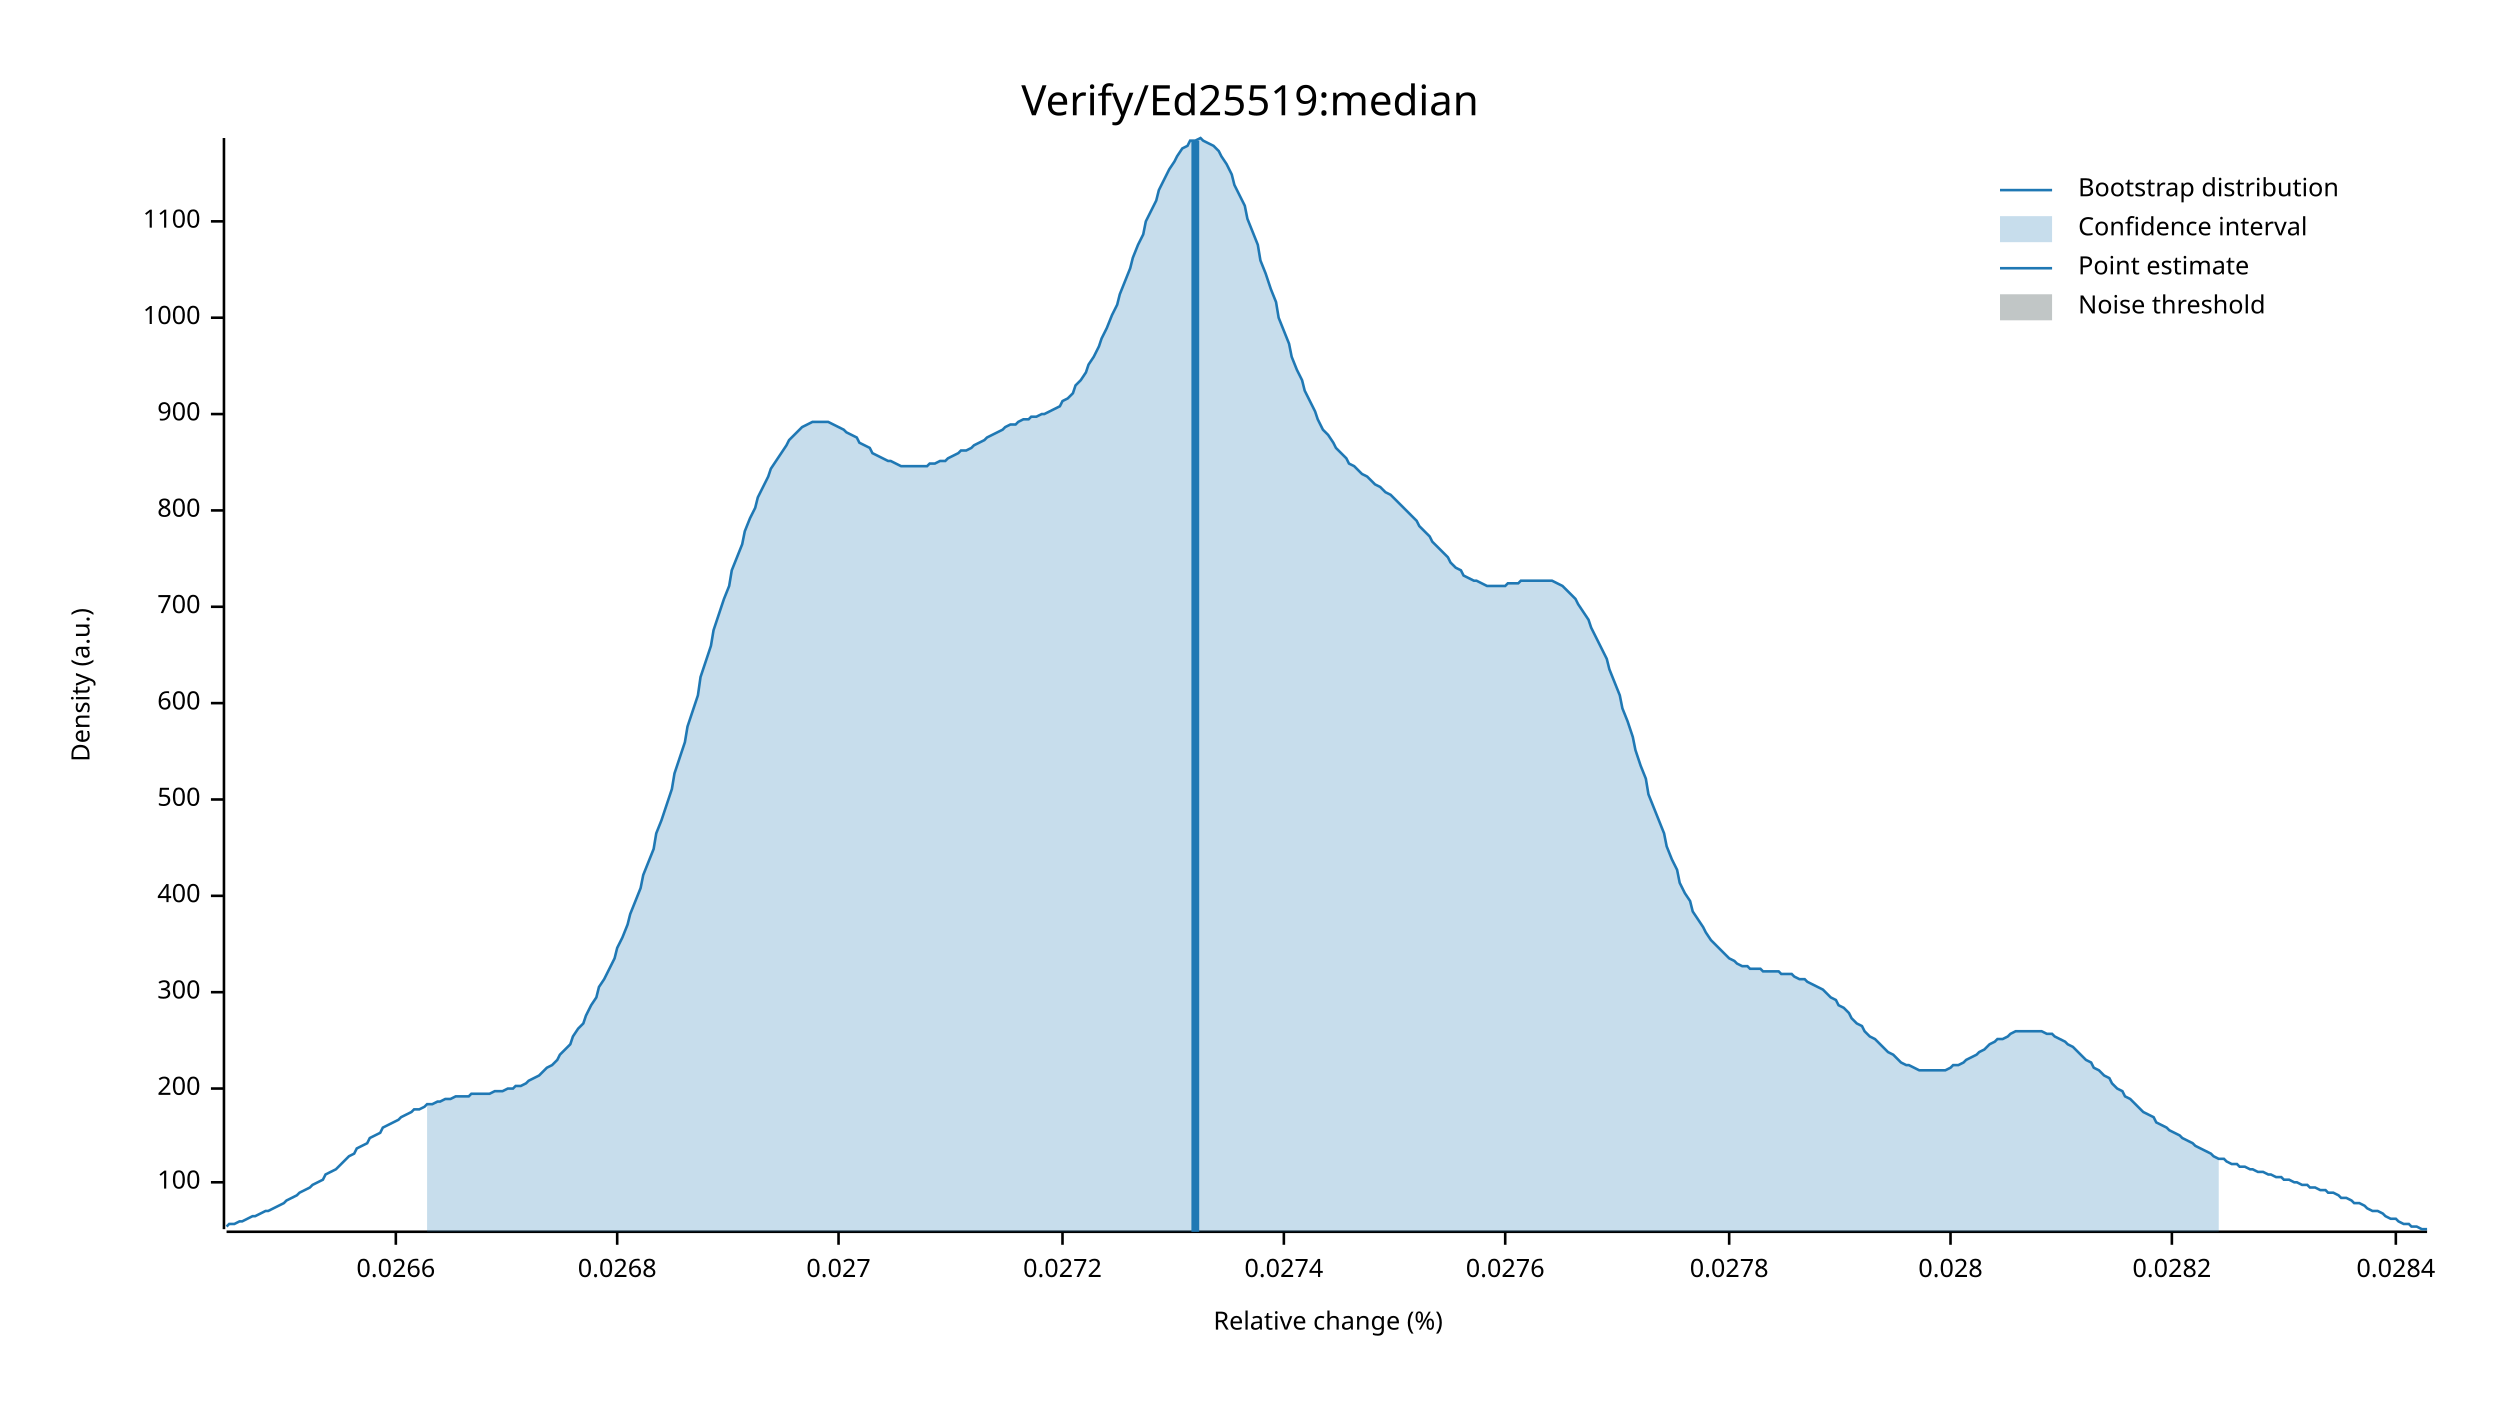
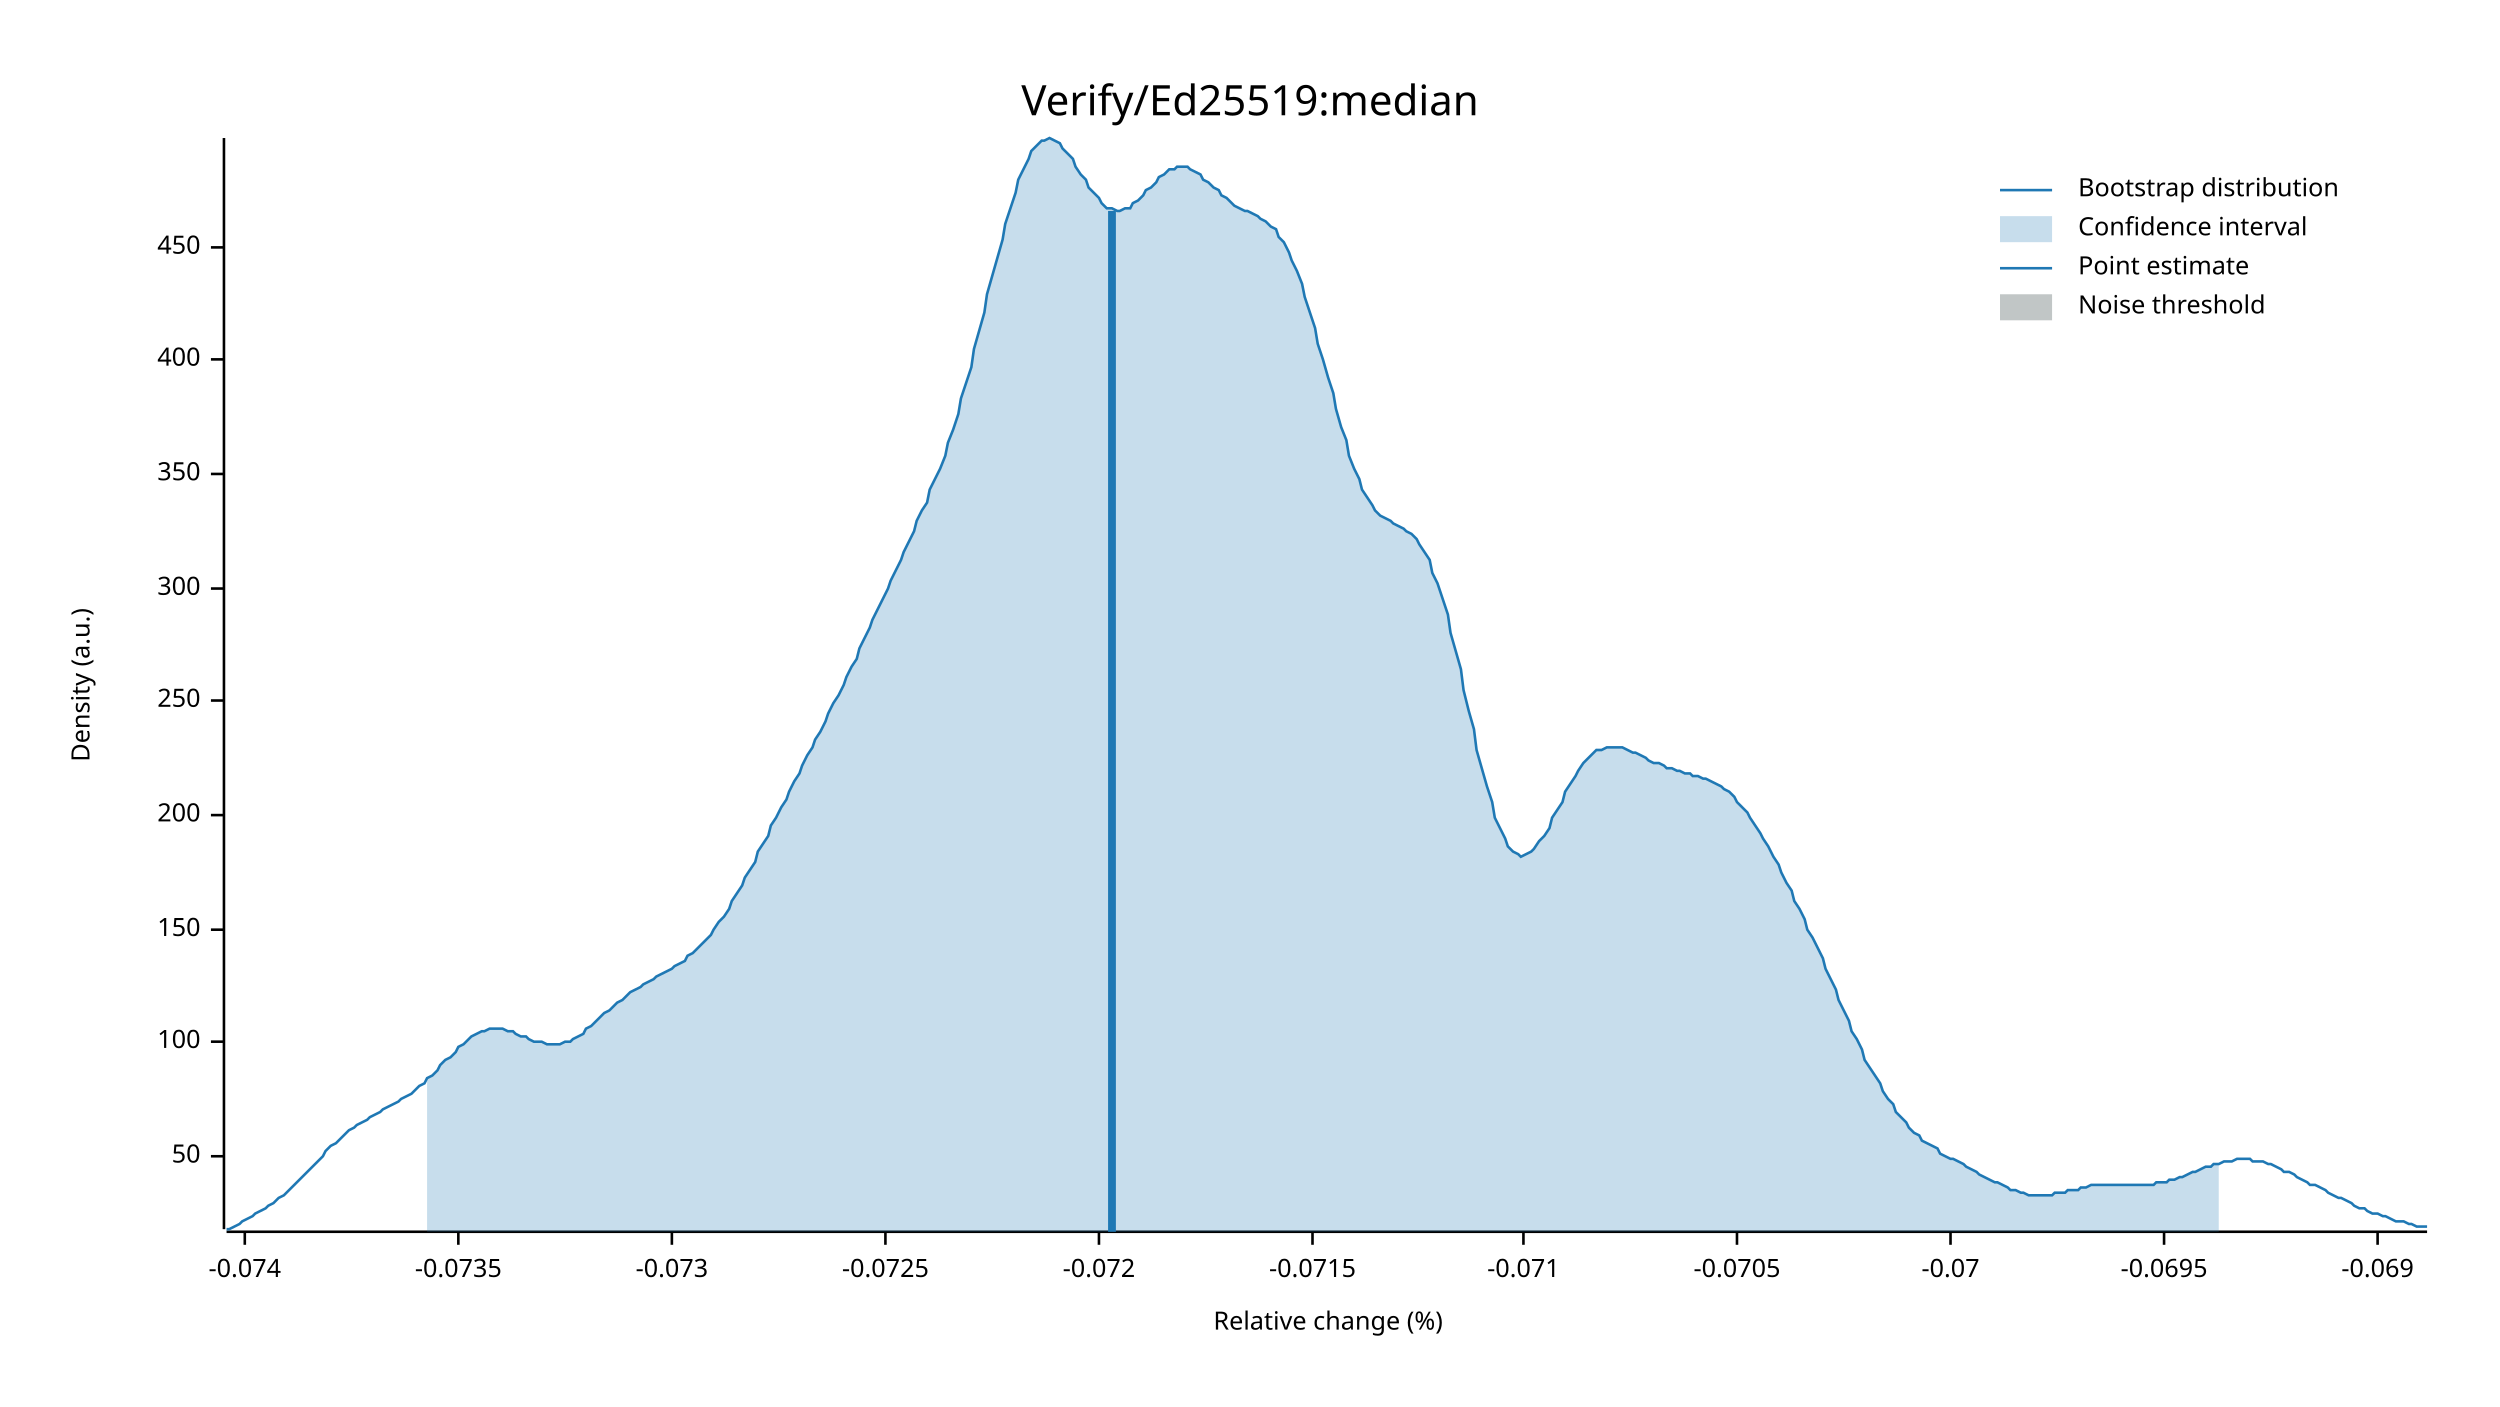
<svg xmlns="http://www.w3.org/2000/svg" width="960" height="540" viewBox="0 0 960 540">
  <text x="480" y="32" dy="0.76em" text-anchor="middle" font-family="sans-serif" font-size="16.129" opacity="1" fill="#000000">
Verify/Ed25519:median
</text>
  <text x="27" y="263" dy="0.76em" text-anchor="middle" font-family="sans-serif" font-size="9.677" opacity="1" fill="#000000" transform="rotate(270, 27, 263)">
Density (a.u.)
</text>
  <text x="510" y="513" dy="-0.5ex" text-anchor="middle" font-family="sans-serif" font-size="9.677" opacity="1" fill="#000000">
Relative change (%)
</text>
  <polyline fill="none" opacity="1" stroke="#000000" stroke-width="1" points="86,53 86,472 " />
-   <text x="77" y="454" dy="0.5ex" text-anchor="end" font-family="sans-serif" font-size="9.677" opacity="1" fill="#000000">
+   <text x="77" y="444" dy="0.5ex" text-anchor="end" font-family="sans-serif" font-size="9.677" opacity="1" fill="#000000">
+ 50
+ </text>
+   <polyline fill="none" opacity="1" stroke="#000000" stroke-width="1" points="81,444 86,444 " />
+   <text x="77" y="400" dy="0.5ex" text-anchor="end" font-family="sans-serif" font-size="9.677" opacity="1" fill="#000000">
100
</text>
-   <polyline fill="none" opacity="1" stroke="#000000" stroke-width="1" points="81,454 86,454 " />
-   <text x="77" y="418" dy="0.5ex" text-anchor="end" font-family="sans-serif" font-size="9.677" opacity="1" fill="#000000">
+   <polyline fill="none" opacity="1" stroke="#000000" stroke-width="1" points="81,400 86,400 " />
+   <text x="77" y="357" dy="0.5ex" text-anchor="end" font-family="sans-serif" font-size="9.677" opacity="1" fill="#000000">
+ 150
+ </text>
+   <polyline fill="none" opacity="1" stroke="#000000" stroke-width="1" points="81,357 86,357 " />
+   <text x="77" y="313" dy="0.5ex" text-anchor="end" font-family="sans-serif" font-size="9.677" opacity="1" fill="#000000">
200
</text>
-   <polyline fill="none" opacity="1" stroke="#000000" stroke-width="1" points="81,418 86,418 " />
-   <text x="77" y="381" dy="0.5ex" text-anchor="end" font-family="sans-serif" font-size="9.677" opacity="1" fill="#000000">
+   <polyline fill="none" opacity="1" stroke="#000000" stroke-width="1" points="81,313 86,313 " />
+   <text x="77" y="269" dy="0.5ex" text-anchor="end" font-family="sans-serif" font-size="9.677" opacity="1" fill="#000000">
+ 250
+ </text>
+   <polyline fill="none" opacity="1" stroke="#000000" stroke-width="1" points="81,269 86,269 " />
+   <text x="77" y="226" dy="0.5ex" text-anchor="end" font-family="sans-serif" font-size="9.677" opacity="1" fill="#000000">
300
</text>
-   <polyline fill="none" opacity="1" stroke="#000000" stroke-width="1" points="81,381 86,381 " />
-   <text x="77" y="344" dy="0.5ex" text-anchor="end" font-family="sans-serif" font-size="9.677" opacity="1" fill="#000000">
+   <polyline fill="none" opacity="1" stroke="#000000" stroke-width="1" points="81,226 86,226 " />
+   <text x="77" y="182" dy="0.5ex" text-anchor="end" font-family="sans-serif" font-size="9.677" opacity="1" fill="#000000">
+ 350
+ </text>
+   <polyline fill="none" opacity="1" stroke="#000000" stroke-width="1" points="81,182 86,182 " />
+   <text x="77" y="138" dy="0.5ex" text-anchor="end" font-family="sans-serif" font-size="9.677" opacity="1" fill="#000000">
400
</text>
-   <polyline fill="none" opacity="1" stroke="#000000" stroke-width="1" points="81,344 86,344 " />
-   <text x="77" y="307" dy="0.5ex" text-anchor="end" font-family="sans-serif" font-size="9.677" opacity="1" fill="#000000">
- 500
+   <polyline fill="none" opacity="1" stroke="#000000" stroke-width="1" points="81,138 86,138 " />
+   <text x="77" y="95" dy="0.5ex" text-anchor="end" font-family="sans-serif" font-size="9.677" opacity="1" fill="#000000">
+ 450
</text>
-   <polyline fill="none" opacity="1" stroke="#000000" stroke-width="1" points="81,307 86,307 " />
-   <text x="77" y="270" dy="0.5ex" text-anchor="end" font-family="sans-serif" font-size="9.677" opacity="1" fill="#000000">
- 600
+   <polyline fill="none" opacity="1" stroke="#000000" stroke-width="1" points="81,95 86,95 " />
+   <polyline fill="none" opacity="1" stroke="#000000" stroke-width="1" points="87,473 932,473 " />
+   <text x="94" y="483" dy="0.76em" text-anchor="middle" font-family="sans-serif" font-size="9.677" opacity="1" fill="#000000">
+ -0.074
</text>
-   <polyline fill="none" opacity="1" stroke="#000000" stroke-width="1" points="81,270 86,270 " />
-   <text x="77" y="233" dy="0.5ex" text-anchor="end" font-family="sans-serif" font-size="9.677" opacity="1" fill="#000000">
- 700
+   <polyline fill="none" opacity="1" stroke="#000000" stroke-width="1" points="94,473 94,478 " />
+   <text x="176" y="483" dy="0.76em" text-anchor="middle" font-family="sans-serif" font-size="9.677" opacity="1" fill="#000000">
+ -0.0735
</text>
-   <polyline fill="none" opacity="1" stroke="#000000" stroke-width="1" points="81,233 86,233 " />
-   <text x="77" y="196" dy="0.5ex" text-anchor="end" font-family="sans-serif" font-size="9.677" opacity="1" fill="#000000">
- 800
+   <polyline fill="none" opacity="1" stroke="#000000" stroke-width="1" points="176,473 176,478 " />
+   <text x="258" y="483" dy="0.76em" text-anchor="middle" font-family="sans-serif" font-size="9.677" opacity="1" fill="#000000">
+ -0.073
</text>
-   <polyline fill="none" opacity="1" stroke="#000000" stroke-width="1" points="81,196 86,196 " />
-   <text x="77" y="159" dy="0.5ex" text-anchor="end" font-family="sans-serif" font-size="9.677" opacity="1" fill="#000000">
- 900
+   <polyline fill="none" opacity="1" stroke="#000000" stroke-width="1" points="258,473 258,478 " />
+   <text x="340" y="483" dy="0.76em" text-anchor="middle" font-family="sans-serif" font-size="9.677" opacity="1" fill="#000000">
+ -0.0725
</text>
-   <polyline fill="none" opacity="1" stroke="#000000" stroke-width="1" points="81,159 86,159 " />
-   <text x="77" y="122" dy="0.5ex" text-anchor="end" font-family="sans-serif" font-size="9.677" opacity="1" fill="#000000">
- 1000
+   <polyline fill="none" opacity="1" stroke="#000000" stroke-width="1" points="340,473 340,478 " />
+   <text x="422" y="483" dy="0.76em" text-anchor="middle" font-family="sans-serif" font-size="9.677" opacity="1" fill="#000000">
+ -0.072
</text>
-   <polyline fill="none" opacity="1" stroke="#000000" stroke-width="1" points="81,122 86,122 " />
-   <text x="77" y="85" dy="0.5ex" text-anchor="end" font-family="sans-serif" font-size="9.677" opacity="1" fill="#000000">
- 1100
+   <polyline fill="none" opacity="1" stroke="#000000" stroke-width="1" points="422,473 422,478 " />
+   <text x="504" y="483" dy="0.76em" text-anchor="middle" font-family="sans-serif" font-size="9.677" opacity="1" fill="#000000">
+ -0.0715
</text>
-   <polyline fill="none" opacity="1" stroke="#000000" stroke-width="1" points="81,85 86,85 " />
-   <polyline fill="none" opacity="1" stroke="#000000" stroke-width="1" points="87,473 932,473 " />
-   <text x="152" y="483" dy="0.76em" text-anchor="middle" font-family="sans-serif" font-size="9.677" opacity="1" fill="#000000">
- 0.0266
+   <polyline fill="none" opacity="1" stroke="#000000" stroke-width="1" points="504,473 504,478 " />
+   <text x="585" y="483" dy="0.76em" text-anchor="middle" font-family="sans-serif" font-size="9.677" opacity="1" fill="#000000">
+ -0.071
</text>
-   <polyline fill="none" opacity="1" stroke="#000000" stroke-width="1" points="152,473 152,478 " />
-   <text x="237" y="483" dy="0.76em" text-anchor="middle" font-family="sans-serif" font-size="9.677" opacity="1" fill="#000000">
- 0.0268
+   <polyline fill="none" opacity="1" stroke="#000000" stroke-width="1" points="585,473 585,478 " />
+   <text x="667" y="483" dy="0.76em" text-anchor="middle" font-family="sans-serif" font-size="9.677" opacity="1" fill="#000000">
+ -0.0705
</text>
-   <polyline fill="none" opacity="1" stroke="#000000" stroke-width="1" points="237,473 237,478 " />
-   <text x="322" y="483" dy="0.76em" text-anchor="middle" font-family="sans-serif" font-size="9.677" opacity="1" fill="#000000">
- 0.027
- </text>
-   <polyline fill="none" opacity="1" stroke="#000000" stroke-width="1" points="322,473 322,478 " />
-   <text x="408" y="483" dy="0.76em" text-anchor="middle" font-family="sans-serif" font-size="9.677" opacity="1" fill="#000000">
- 0.0272
- </text>
-   <polyline fill="none" opacity="1" stroke="#000000" stroke-width="1" points="408,473 408,478 " />
-   <text x="493" y="483" dy="0.76em" text-anchor="middle" font-family="sans-serif" font-size="9.677" opacity="1" fill="#000000">
- 0.0274
- </text>
-   <polyline fill="none" opacity="1" stroke="#000000" stroke-width="1" points="493,473 493,478 " />
-   <text x="578" y="483" dy="0.76em" text-anchor="middle" font-family="sans-serif" font-size="9.677" opacity="1" fill="#000000">
- 0.0276
- </text>
-   <polyline fill="none" opacity="1" stroke="#000000" stroke-width="1" points="578,473 578,478 " />
-   <text x="664" y="483" dy="0.76em" text-anchor="middle" font-family="sans-serif" font-size="9.677" opacity="1" fill="#000000">
- 0.0278
- </text>
-   <polyline fill="none" opacity="1" stroke="#000000" stroke-width="1" points="664,473 664,478 " />
+   <polyline fill="none" opacity="1" stroke="#000000" stroke-width="1" points="667,473 667,478 " />
  <text x="749" y="483" dy="0.76em" text-anchor="middle" font-family="sans-serif" font-size="9.677" opacity="1" fill="#000000">
- 0.028
+ -0.07
</text>
  <polyline fill="none" opacity="1" stroke="#000000" stroke-width="1" points="749,473 749,478 " />
-   <text x="834" y="483" dy="0.76em" text-anchor="middle" font-family="sans-serif" font-size="9.677" opacity="1" fill="#000000">
- 0.0282
+   <text x="831" y="483" dy="0.76em" text-anchor="middle" font-family="sans-serif" font-size="9.677" opacity="1" fill="#000000">
+ -0.0695
</text>
-   <polyline fill="none" opacity="1" stroke="#000000" stroke-width="1" points="834,473 834,478 " />
-   <text x="920" y="483" dy="0.76em" text-anchor="middle" font-family="sans-serif" font-size="9.677" opacity="1" fill="#000000">
- 0.0284
+   <polyline fill="none" opacity="1" stroke="#000000" stroke-width="1" points="831,473 831,478 " />
+   <text x="913" y="483" dy="0.76em" text-anchor="middle" font-family="sans-serif" font-size="9.677" opacity="1" fill="#000000">
+ -0.069
</text>
-   <polyline fill="none" opacity="1" stroke="#000000" stroke-width="1" points="920,473 920,478 " />
-   <polyline fill="none" opacity="1" stroke="#1F78B4" stroke-width="1" points="87,471 88,470 90,470 92,469 93,469 95,468 97,467 98,467 100,466 102,465 103,465 105,464 107,463 109,462 110,461 112,460 114,459 115,458 117,457 119,456 120,455 122,454 124,453 125,451 127,450 129,449 131,447 132,446 134,444 136,443 137,441 139,440 141,439 142,437 144,436 146,435 147,433 149,432 151,431 153,430 154,429 156,428 158,427 159,426 161,426 163,425 164,424 166,424 168,423 169,423 171,422 173,422 175,421 176,421 178,421 180,421 181,420 183,420 185,420 186,420 188,420 190,419 191,419 193,419 195,418 197,418 198,417 200,417 202,416 203,415 205,414 207,413 208,412 210,410 212,409 214,407 215,405 217,403 219,401 220,398 222,395 224,393 225,390 227,386 229,383 230,379 232,376 234,372 236,368 237,364 239,360 241,355 242,351 244,346 246,341 247,336 249,331 251,326 252,320 254,315 256,309 258,303 259,297 261,291 263,285 264,279 266,273 268,267 269,260 271,254 273,248 274,242 276,236 278,230 280,225 281,219 283,214 285,209 286,204 288,199 290,195 291,191 293,187 295,183 296,180 298,177 300,174 302,171 303,169 305,167 307,165 308,164 310,163 312,162 313,162 315,162 317,162 318,162 320,163 322,164 324,165 325,166 327,167 329,168 330,170 332,171 334,172 335,174 337,175 339,176 341,177 342,177 344,178 346,179 347,179 349,179 351,179 352,179 354,179 356,179 357,178 359,178 361,177 363,177 364,176 366,175 368,174 369,173 371,173 373,172 374,171 376,170 378,169 379,168 381,167 383,166 385,165 386,164 388,163 390,163 391,162 393,161 395,161 396,160 398,160 400,159 401,159 403,158 405,157 407,156 408,154 410,153 412,151 413,148 415,146 417,143 418,140 420,137 422,133 423,130 425,126 427,121 429,117 430,113 432,108 434,103 435,99 437,94 439,90 440,85 442,81 444,77 445,73 447,69 449,65 451,62 452,60 454,57 456,56 457,54 459,54 461,53 462,54 464,55 466,56 468,58 469,60 471,63 473,67 474,71 476,75 478,79 479,84 481,89 483,94 484,100 486,105 488,111 490,116 491,122 493,127 495,132 496,137 498,142 500,146 501,150 503,154 505,158 506,161 508,165 510,167 512,170 513,172 515,174 517,176 518,178 520,179 522,181 523,182 525,183 527,185 528,186 530,187 532,189 534,190 535,191 537,193 539,195 540,196 542,198 544,200 545,202 547,204 549,206 550,208 552,210 554,212 556,214 557,216 559,218 561,219 562,221 564,222 566,223 567,223 569,224 571,225 573,225 574,225 576,225 578,225 579,224 581,224 583,224 584,223 586,223 588,223 589,223 591,223 593,223 595,223 596,223 598,224 600,225 601,226 603,228 605,230 606,232 608,235 610,238 611,241 613,245 615,249 617,253 618,257 620,262 622,267 623,272 625,277 627,283 628,288 630,294 632,299 633,305 635,310 637,315 639,320 640,325 642,330 644,334 645,339 647,343 649,346 650,350 652,353 654,356 655,358 657,361 659,363 661,365 662,366 664,368 666,369 667,370 669,371 671,371 672,372 674,372 676,372 677,373 679,373 681,373 683,373 684,374 686,374 688,374 689,375 691,376 693,376 694,377 696,378 698,379 700,380 701,381 703,383 705,384 706,386 708,387 710,389 711,391 713,393 715,394 716,396 718,398 720,399 722,401 723,402 725,404 727,405 728,406 730,408 732,409 733,409 735,410 737,411 738,411 740,411 742,411 744,411 745,411 747,411 749,410 750,409 752,409 754,408 755,407 757,406 759,405 760,404 762,403 764,401 766,400 767,399 769,399 771,398 772,397 774,396 776,396 777,396 779,396 781,396 782,396 784,396 786,397 788,397 789,398 791,399 793,400 794,401 796,402 798,404 799,405 801,407 803,408 804,410 806,411 808,413 810,414 811,416 813,418 815,419 816,421 818,422 820,424 821,425 823,427 825,428 827,429 828,431 830,432 832,433 833,434 835,435 837,436 838,437 840,438 842,439 843,440 845,441 847,442 849,443 850,444 852,445 854,445 855,446 857,447 859,447 860,448 862,448 864,449 865,449 867,450 869,450 871,451 872,451 874,452 876,452 877,453 879,453 881,454 882,454 884,455 886,455 887,456 889,456 891,457 893,457 894,458 896,458 898,459 899,460 901,460 903,461 904,462 906,462 908,463 909,464 911,465 913,465 915,466 916,467 918,468 920,468 921,469 923,470 925,470 926,471 928,471 930,472 932,472 " />
-   <polygon opacity="0.25" fill="#1F78B4" points="164,424 166,424 168,423 169,423 171,422 173,422 175,421 176,421 178,421 180,421 181,420 183,420 185,420 186,420 188,420 190,419 191,419 193,419 195,418 197,418 198,417 200,417 202,416 203,415 205,414 207,413 208,412 210,410 212,409 214,407 215,405 217,403 219,401 220,398 222,395 224,393 225,390 227,386 229,383 230,379 232,376 234,372 236,368 237,364 239,360 241,355 242,351 244,346 246,341 247,336 249,331 251,326 252,320 254,315 256,309 258,303 259,297 261,291 263,285 264,279 266,273 268,267 269,260 271,254 273,248 274,242 276,236 278,230 280,225 281,219 283,214 285,209 286,204 288,199 290,195 291,191 293,187 295,183 296,180 298,177 300,174 302,171 303,169 305,167 307,165 308,164 310,163 312,162 313,162 315,162 317,162 318,162 320,163 322,164 324,165 325,166 327,167 329,168 330,170 332,171 334,172 335,174 337,175 339,176 341,177 342,177 344,178 346,179 347,179 349,179 351,179 352,179 354,179 356,179 357,178 359,178 361,177 363,177 364,176 366,175 368,174 369,173 371,173 373,172 374,171 376,170 378,169 379,168 381,167 383,166 385,165 386,164 388,163 390,163 391,162 393,161 395,161 396,160 398,160 400,159 401,159 403,158 405,157 407,156 408,154 410,153 412,151 413,148 415,146 417,143 418,140 420,137 422,133 423,130 425,126 427,121 429,117 430,113 432,108 434,103 435,99 437,94 439,90 440,85 442,81 444,77 445,73 447,69 449,65 451,62 452,60 454,57 456,56 457,54 459,54 461,53 462,54 464,55 466,56 468,58 469,60 471,63 473,67 474,71 476,75 478,79 479,84 481,89 483,94 484,100 486,105 488,111 490,116 491,122 493,127 495,132 496,137 498,142 500,146 501,150 503,154 505,158 506,161 508,165 510,167 512,170 513,172 515,174 517,176 518,178 520,179 522,181 523,182 525,183 527,185 528,186 530,187 532,189 534,190 535,191 537,193 539,195 540,196 542,198 544,200 545,202 547,204 549,206 550,208 552,210 554,212 556,214 557,216 559,218 561,219 562,221 564,222 566,223 567,223 569,224 571,225 573,225 574,225 576,225 578,225 579,224 581,224 583,224 584,223 586,223 588,223 589,223 591,223 593,223 595,223 596,223 598,224 600,225 601,226 603,228 605,230 606,232 608,235 610,238 611,241 613,245 615,249 617,253 618,257 620,262 622,267 623,272 625,277 627,283 628,288 630,294 632,299 633,305 635,310 637,315 639,320 640,325 642,330 644,334 645,339 647,343 649,346 650,350 652,353 654,356 655,358 657,361 659,363 661,365 662,366 664,368 666,369 667,370 669,371 671,371 672,372 674,372 676,372 677,373 679,373 681,373 683,373 684,374 686,374 688,374 689,375 691,376 693,376 694,377 696,378 698,379 700,380 701,381 703,383 705,384 706,386 708,387 710,389 711,391 713,393 715,394 716,396 718,398 720,399 722,401 723,402 725,404 727,405 728,406 730,408 732,409 733,409 735,410 737,411 738,411 740,411 742,411 744,411 745,411 747,411 749,410 750,409 752,409 754,408 755,407 757,406 759,405 760,404 762,403 764,401 766,400 767,399 769,399 771,398 772,397 774,396 776,396 777,396 779,396 781,396 782,396 784,396 786,397 788,397 789,398 791,399 793,400 794,401 796,402 798,404 799,405 801,407 803,408 804,410 806,411 808,413 810,414 811,416 813,418 815,419 816,421 818,422 820,424 821,425 823,427 825,428 827,429 828,431 830,432 832,433 833,434 835,435 837,436 838,437 840,438 842,439 843,440 845,441 847,442 849,443 850,444 852,445 852,473 164,473 " />
-   <polyline fill="none" opacity="1" stroke="#1F78B4" stroke-width="3" points="459,473 459,54 " />
+   <polyline fill="none" opacity="1" stroke="#000000" stroke-width="1" points="913,473 913,478 " />
+   <polyline fill="none" opacity="1" stroke="#1F78B4" stroke-width="1" points="87,472 88,472 90,471 92,470 93,469 95,468 97,467 98,466 100,465 102,464 103,463 105,462 107,460 109,459 110,458 112,456 114,454 115,453 117,451 119,449 120,448 122,446 124,444 125,442 127,440 129,439 131,437 132,436 134,434 136,433 137,432 139,431 141,430 142,429 144,428 146,427 147,426 149,425 151,424 153,423 154,422 156,421 158,420 159,419 161,417 163,416 164,414 166,413 168,411 169,409 171,407 173,406 175,404 176,402 178,401 180,399 181,398 183,397 185,396 186,396 188,395 190,395 191,395 193,395 195,396 197,396 198,397 200,398 202,398 203,399 205,400 207,400 208,400 210,401 212,401 214,401 215,401 217,400 219,400 220,399 222,398 224,397 225,395 227,394 229,392 230,391 232,389 234,388 236,386 237,385 239,384 241,382 242,381 244,380 246,379 247,378 249,377 251,376 252,375 254,374 256,373 258,372 259,371 261,370 263,369 264,367 266,366 268,364 269,363 271,361 273,359 274,357 276,354 278,352 280,349 281,346 283,343 285,340 286,337 288,334 290,331 291,327 293,324 295,321 296,317 298,314 300,310 302,307 303,304 305,300 307,297 308,294 310,290 312,287 313,284 315,281 317,277 318,274 320,270 322,267 324,263 325,260 327,256 329,253 330,249 332,245 334,241 335,238 337,234 339,230 341,226 342,223 344,219 346,215 347,212 349,208 351,204 352,200 354,196 356,193 357,188 359,184 361,180 363,175 364,170 366,165 368,159 369,153 371,147 373,141 374,134 376,127 378,120 379,113 381,106 383,99 385,92 386,86 388,80 390,74 391,69 393,65 395,61 396,58 398,56 400,54 401,54 403,53 405,54 407,55 408,57 410,59 412,61 413,64 415,67 417,69 418,72 420,74 422,76 423,78 425,80 427,80 429,81 430,81 432,80 434,80 435,78 437,77 439,75 440,73 442,72 444,70 445,68 447,67 449,65 451,65 452,64 454,64 456,64 457,65 459,66 461,67 462,69 464,70 466,72 468,73 469,75 471,76 473,78 474,79 476,80 478,81 479,81 481,82 483,83 484,84 486,85 488,87 490,88 491,91 493,93 495,97 496,100 498,104 500,109 501,114 503,120 505,126 506,132 508,138 510,145 512,151 513,157 515,164 517,169 518,175 520,180 522,184 523,188 525,191 527,194 528,196 530,198 532,199 534,200 535,201 537,202 539,203 540,204 542,205 544,207 545,209 547,212 549,215 550,220 552,224 554,230 556,236 557,243 559,250 561,257 562,265 564,273 566,280 567,288 569,295 571,302 573,308 574,314 576,318 578,322 579,325 581,327 583,328 584,329 586,328 588,327 589,326 591,323 593,321 595,318 596,314 598,311 600,308 601,304 603,301 605,298 606,296 608,293 610,291 611,290 613,288 615,288 617,287 618,287 620,287 622,287 623,287 625,288 627,289 628,289 630,290 632,291 633,292 635,293 637,293 639,294 640,295 642,295 644,296 645,296 647,297 649,297 650,298 652,298 654,299 655,299 657,300 659,301 661,302 662,303 664,304 666,306 667,308 669,310 671,312 672,314 674,317 676,320 677,322 679,325 681,329 683,332 684,335 686,339 688,342 689,346 691,349 693,353 694,357 696,360 698,364 700,368 701,372 703,376 705,380 706,384 708,388 710,392 711,396 713,399 715,403 716,407 718,410 720,413 722,416 723,419 725,422 727,424 728,427 730,429 732,431 733,433 735,435 737,436 738,438 740,439 742,440 744,441 745,443 747,444 749,445 750,445 752,446 754,447 755,448 757,449 759,450 760,451 762,452 764,453 766,454 767,454 769,455 771,456 772,457 774,457 776,458 777,458 779,459 781,459 782,459 784,459 786,459 788,459 789,458 791,458 793,458 794,457 796,457 798,457 799,456 801,456 803,455 804,455 806,455 808,455 810,455 811,455 813,455 815,455 816,455 818,455 820,455 821,455 823,455 825,455 827,455 828,454 830,454 832,454 833,453 835,453 837,452 838,452 840,451 842,450 843,450 845,449 847,448 849,448 850,447 852,447 854,446 855,446 857,446 859,445 860,445 862,445 864,445 865,446 867,446 869,446 871,447 872,447 874,448 876,449 877,450 879,450 881,451 882,452 884,453 886,454 887,455 889,455 891,456 893,457 894,458 896,459 898,460 899,460 901,461 903,462 904,463 906,464 908,464 909,465 911,466 913,466 915,467 916,467 918,468 920,469 921,469 923,469 925,470 926,470 928,471 930,471 932,471 " />
+   <polygon opacity="0.25" fill="#1F78B4" points="164,414 166,413 168,411 169,409 171,407 173,406 175,404 176,402 178,401 180,399 181,398 183,397 185,396 186,396 188,395 190,395 191,395 193,395 195,396 197,396 198,397 200,398 202,398 203,399 205,400 207,400 208,400 210,401 212,401 214,401 215,401 217,400 219,400 220,399 222,398 224,397 225,395 227,394 229,392 230,391 232,389 234,388 236,386 237,385 239,384 241,382 242,381 244,380 246,379 247,378 249,377 251,376 252,375 254,374 256,373 258,372 259,371 261,370 263,369 264,367 266,366 268,364 269,363 271,361 273,359 274,357 276,354 278,352 280,349 281,346 283,343 285,340 286,337 288,334 290,331 291,327 293,324 295,321 296,317 298,314 300,310 302,307 303,304 305,300 307,297 308,294 310,290 312,287 313,284 315,281 317,277 318,274 320,270 322,267 324,263 325,260 327,256 329,253 330,249 332,245 334,241 335,238 337,234 339,230 341,226 342,223 344,219 346,215 347,212 349,208 351,204 352,200 354,196 356,193 357,188 359,184 361,180 363,175 364,170 366,165 368,159 369,153 371,147 373,141 374,134 376,127 378,120 379,113 381,106 383,99 385,92 386,86 388,80 390,74 391,69 393,65 395,61 396,58 398,56 400,54 401,54 403,53 405,54 407,55 408,57 410,59 412,61 413,64 415,67 417,69 418,72 420,74 422,76 423,78 425,80 427,80 429,81 430,81 432,80 434,80 435,78 437,77 439,75 440,73 442,72 444,70 445,68 447,67 449,65 451,65 452,64 454,64 456,64 457,65 459,66 461,67 462,69 464,70 466,72 468,73 469,75 471,76 473,78 474,79 476,80 478,81 479,81 481,82 483,83 484,84 486,85 488,87 490,88 491,91 493,93 495,97 496,100 498,104 500,109 501,114 503,120 505,126 506,132 508,138 510,145 512,151 513,157 515,164 517,169 518,175 520,180 522,184 523,188 525,191 527,194 528,196 530,198 532,199 534,200 535,201 537,202 539,203 540,204 542,205 544,207 545,209 547,212 549,215 550,220 552,224 554,230 556,236 557,243 559,250 561,257 562,265 564,273 566,280 567,288 569,295 571,302 573,308 574,314 576,318 578,322 579,325 581,327 583,328 584,329 586,328 588,327 589,326 591,323 593,321 595,318 596,314 598,311 600,308 601,304 603,301 605,298 606,296 608,293 610,291 611,290 613,288 615,288 617,287 618,287 620,287 622,287 623,287 625,288 627,289 628,289 630,290 632,291 633,292 635,293 637,293 639,294 640,295 642,295 644,296 645,296 647,297 649,297 650,298 652,298 654,299 655,299 657,300 659,301 661,302 662,303 664,304 666,306 667,308 669,310 671,312 672,314 674,317 676,320 677,322 679,325 681,329 683,332 684,335 686,339 688,342 689,346 691,349 693,353 694,357 696,360 698,364 700,368 701,372 703,376 705,380 706,384 708,388 710,392 711,396 713,399 715,403 716,407 718,410 720,413 722,416 723,419 725,422 727,424 728,427 730,429 732,431 733,433 735,435 737,436 738,438 740,439 742,440 744,441 745,443 747,444 749,445 750,445 752,446 754,447 755,448 757,449 759,450 760,451 762,452 764,453 766,454 767,454 769,455 771,456 772,457 774,457 776,458 777,458 779,459 781,459 782,459 784,459 786,459 788,459 789,458 791,458 793,458 794,457 796,457 798,457 799,456 801,456 803,455 804,455 806,455 808,455 810,455 811,455 813,455 815,455 816,455 818,455 820,455 821,455 823,455 825,455 827,455 828,454 830,454 832,454 833,453 835,453 837,452 838,452 840,451 842,450 843,450 845,449 847,448 849,448 850,447 852,447 852,473 164,473 " />
+   <polyline fill="none" opacity="1" stroke="#1F78B4" stroke-width="3" points="427,473 427,81 " />
  <rect x="509" y="53" width="0" height="419" opacity="0.1" fill="#071A1C" stroke="none" />
  <text x="798" y="68" dy="0.76em" text-anchor="start" font-family="sans-serif" font-size="9.677" opacity="1" fill="#000000">
Bootstrap distribution
</text>
  <text x="798" y="83" dy="0.76em" text-anchor="start" font-family="sans-serif" font-size="9.677" opacity="1" fill="#000000">
Confidence interval
</text>
  <text x="798" y="98" dy="0.76em" text-anchor="start" font-family="sans-serif" font-size="9.677" opacity="1" fill="#000000">
Point estimate
</text>
  <text x="798" y="113" dy="0.76em" text-anchor="start" font-family="sans-serif" font-size="9.677" opacity="1" fill="#000000">
Noise threshold
</text>
  <polyline fill="none" opacity="1" stroke="#1F78B4" stroke-width="1" points="768,73 788,73 " />
  <rect x="768" y="83" width="20" height="10" opacity="0.25" fill="#1F78B4" stroke="none" />
  <polyline fill="none" opacity="1" stroke="#1F78B4" stroke-width="1" points="768,103 788,103 " />
  <rect x="768" y="113" width="20" height="10" opacity="0.25" fill="#071A1C" stroke="none" />
</svg>
